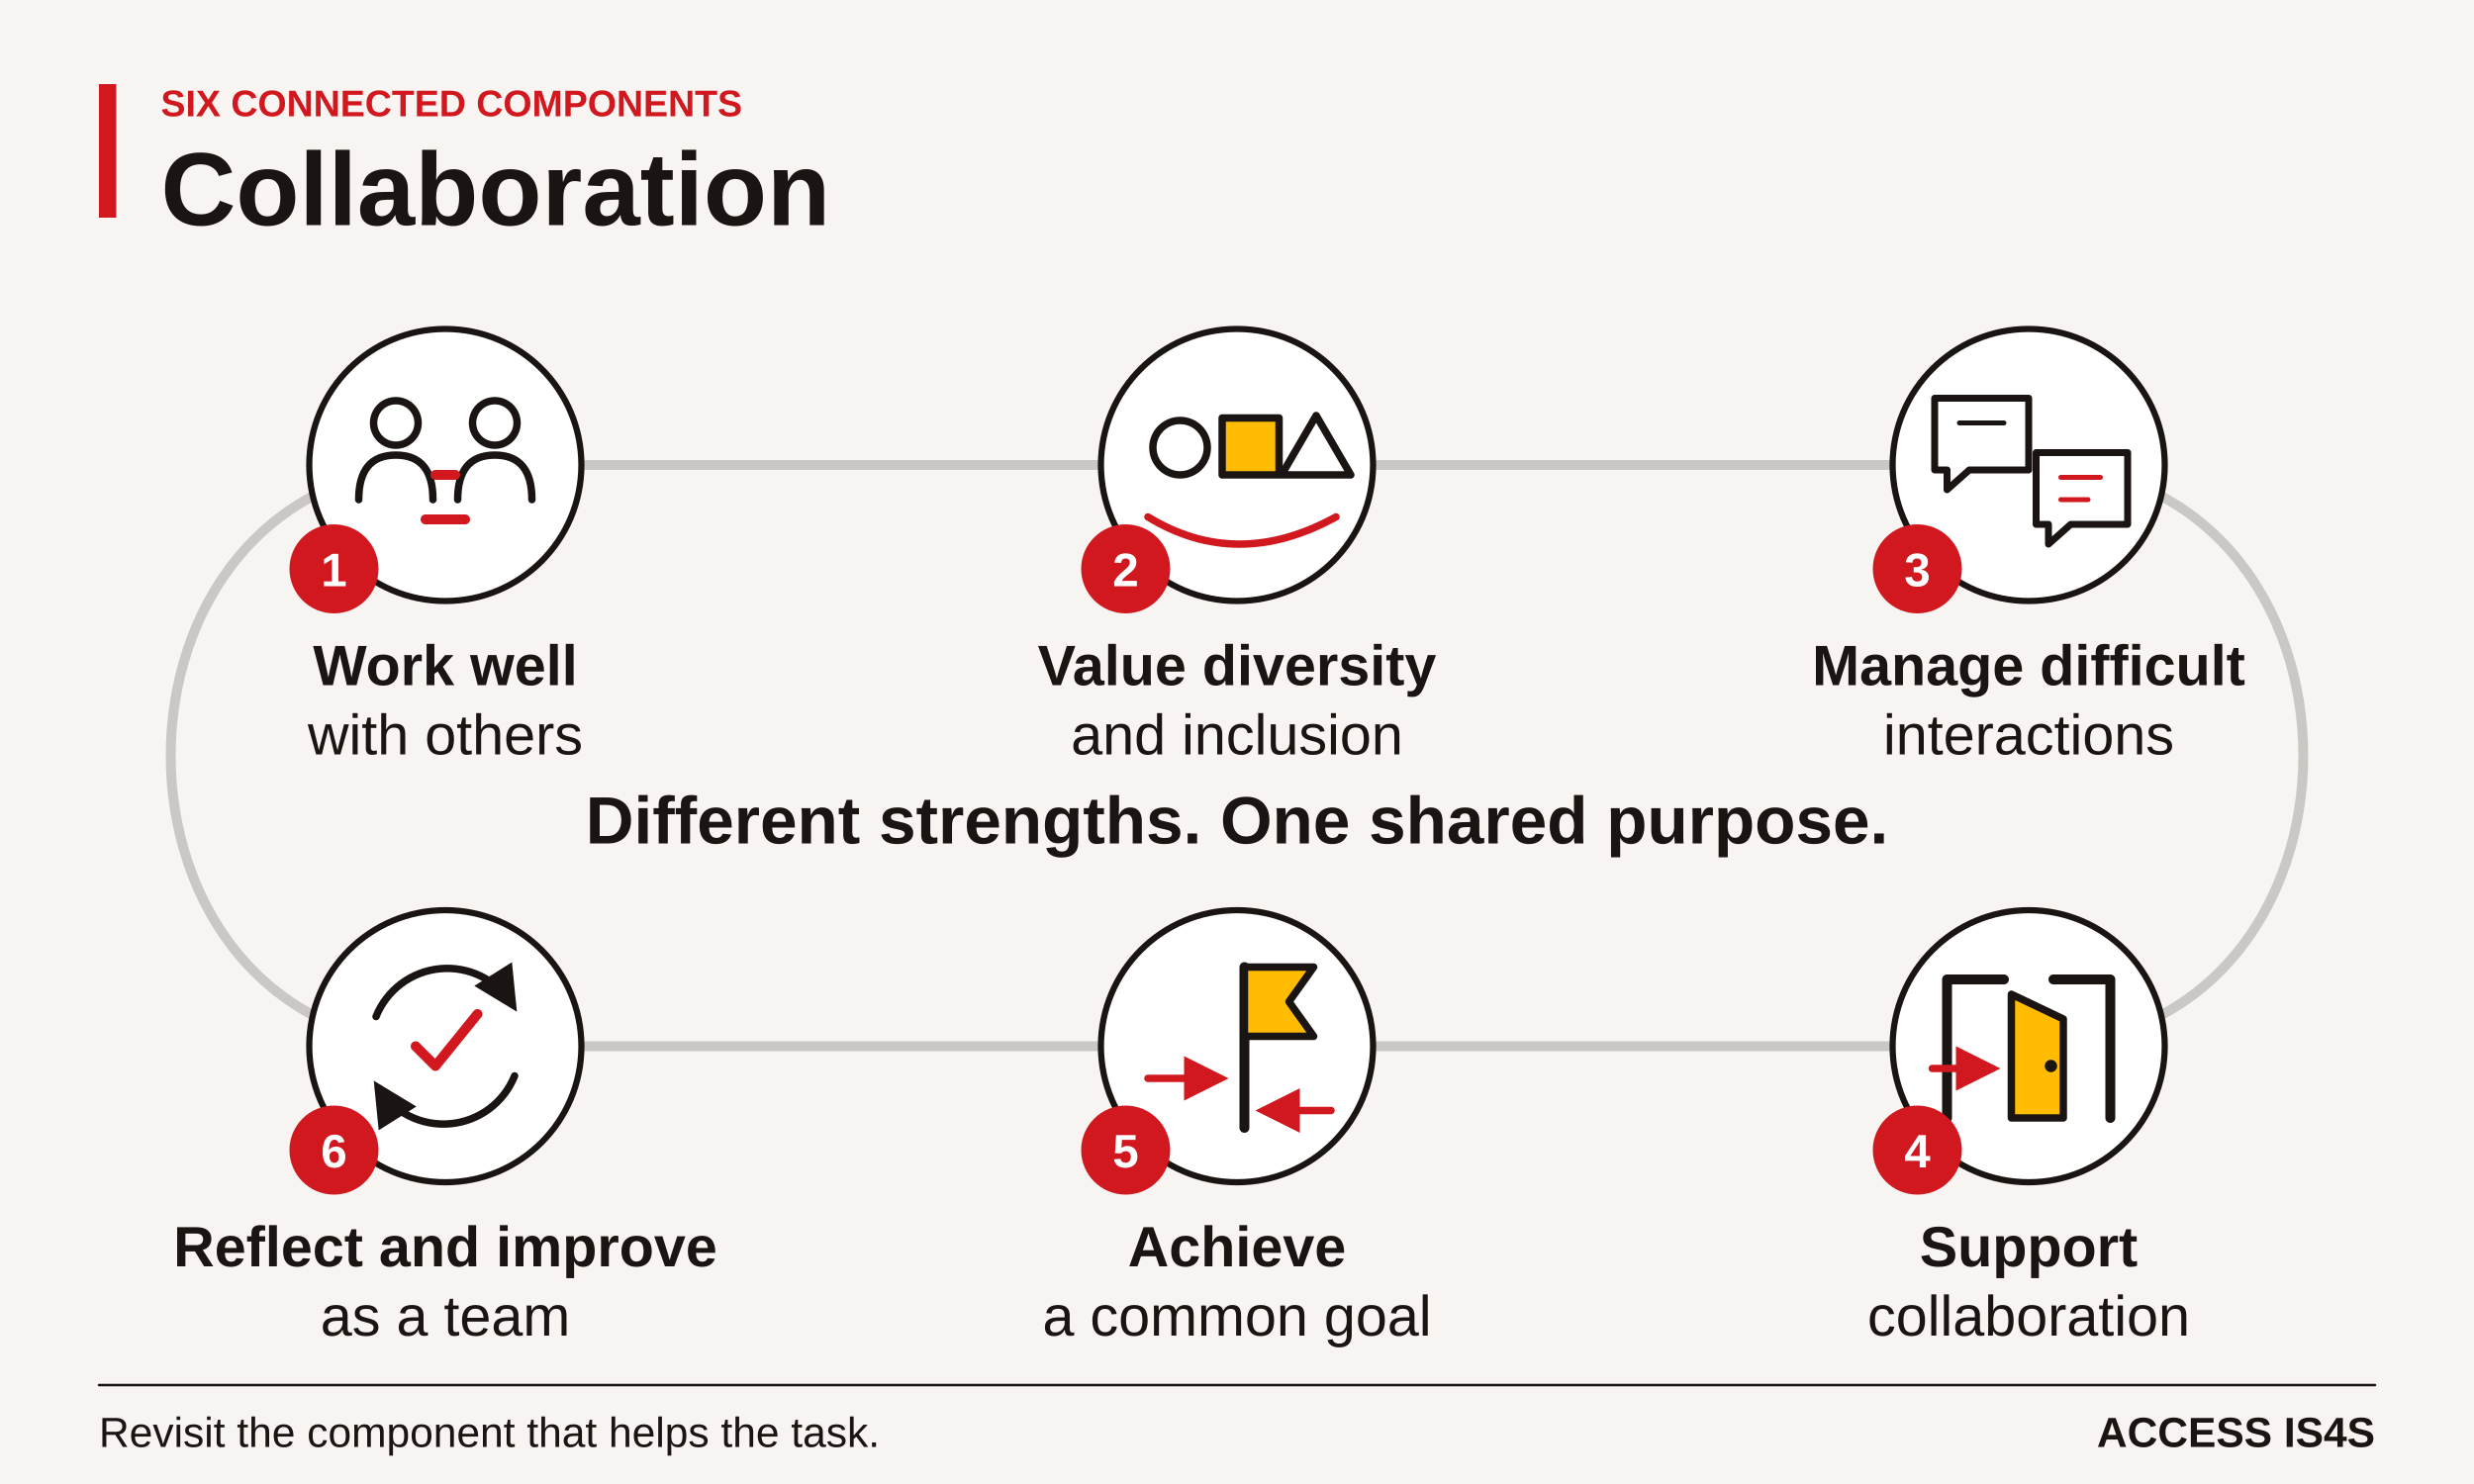
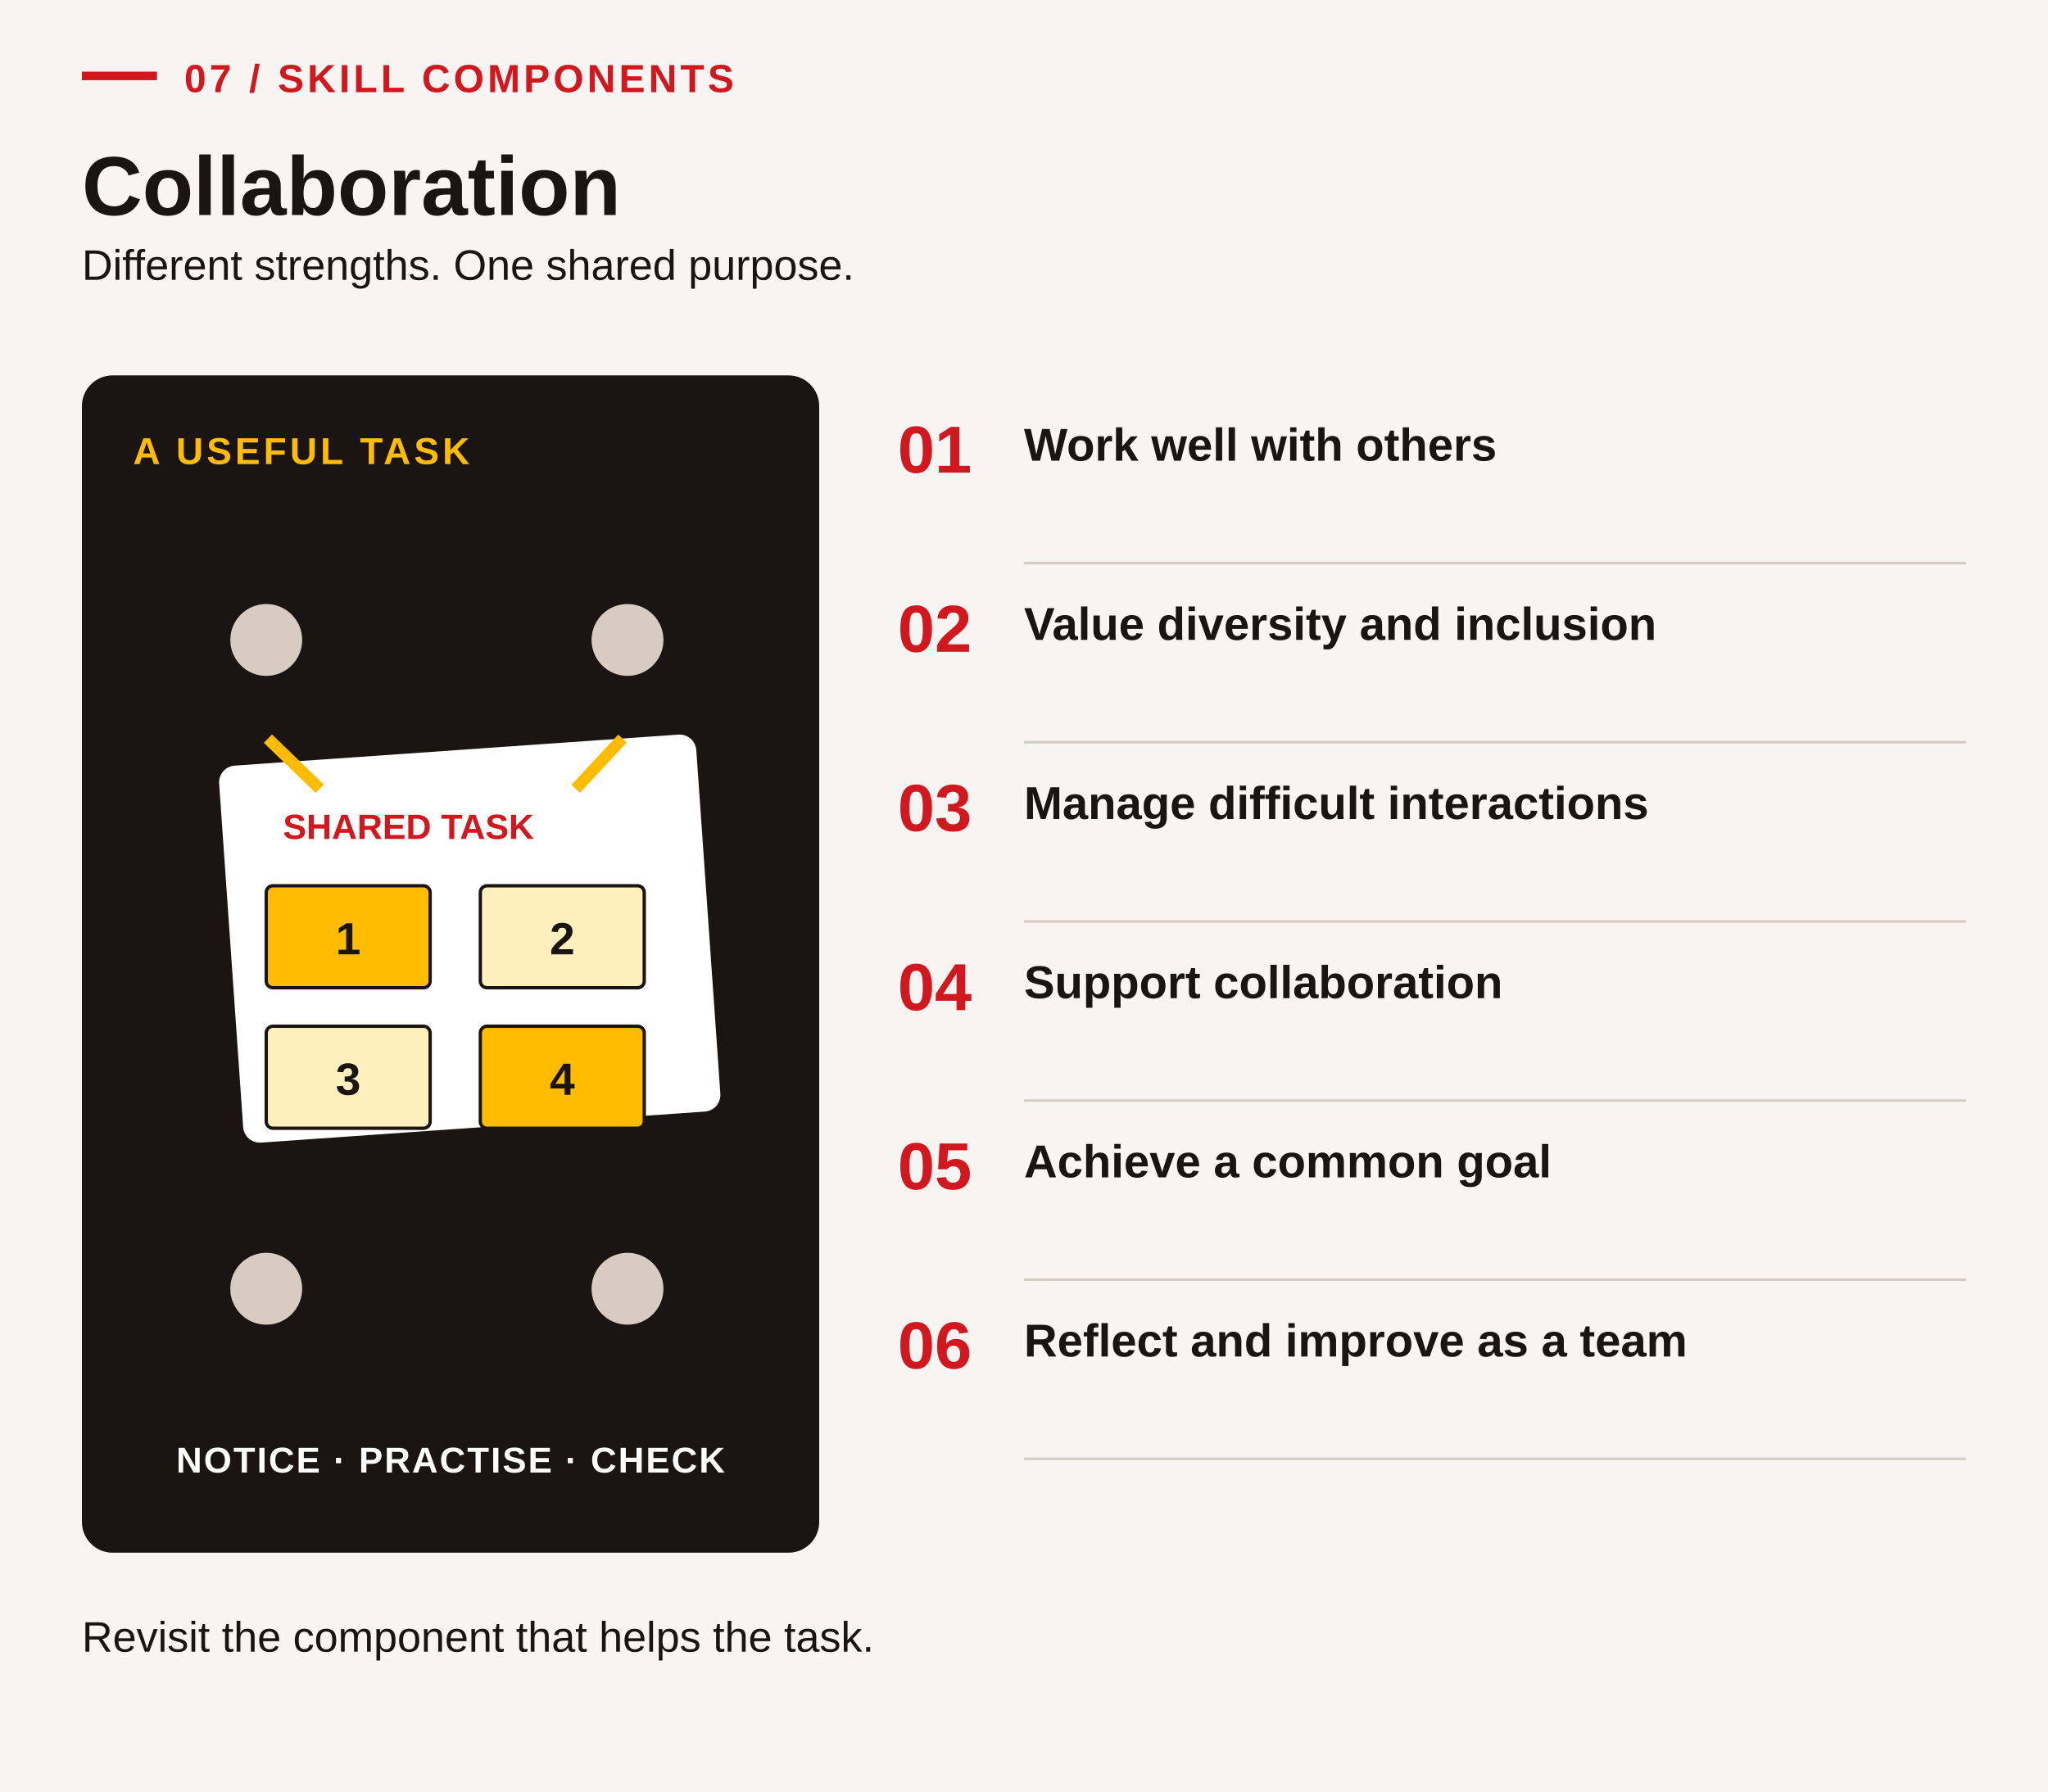
- <svg xmlns="http://www.w3.org/2000/svg" viewBox="0 0 1000 600" width="1000" height="600" role="img" aria-labelledby="title desc">
+ <svg xmlns="http://www.w3.org/2000/svg" width="1200" height="1050" viewBox="0 0 1200 1050" role="img" aria-labelledby="title desc">
  <defs>
-     <marker id="red" viewBox="0 0 10 10" refX="8" refY="5" markerWidth="6" markerHeight="6" orient="auto">
-       <path d="M0 0 L10 5 L0 10 Z" fill="#D2181F" />
+     <marker id="arrow" markerWidth="8" markerHeight="8" refX="7" refY="4" orient="auto">
+       <path d="M0 0 L8 4 L0 8Z" fill="#1A1512" />
    </marker>
-     <marker id="ink" viewBox="0 0 10 10" refX="8" refY="5" markerWidth="6" markerHeight="6" orient="auto">
-       <path d="M0 0 L10 5 L0 10 Z" fill="#1A1512" />
-     </marker>
+     <pattern id="hatch" width="14" height="14" patternUnits="userSpaceOnUse">
+       <path d="M-2 12 L12 -2 M2 16 L16 2" stroke="#7A6B61" stroke-width="1.5" />
+     </pattern>
  </defs>
-   <g font-family="Arial, Helvetica, sans-serif" stroke-linejoin="round" stroke-linecap="round">
-     <rect x="0" y="0" width="1000" height="600" rx="0" fill="#F7F4F1" stroke="none" stroke-width="0" />
-     <rect x="40" y="34" width="7" height="54" rx="0" fill="#D2181F" stroke="none" stroke-width="0" />
-     <text x="65" y="47" font-size="15" fill="#D2181F" font-weight="700" text-anchor="start">SIX CONNECTED COMPONENTS</text>
-     <text x="65" y="91" font-size="42" fill="#1A1512" font-weight="700" text-anchor="start">Collaboration</text>
-     <path d="M180 188 H820 C968 188 968 423 820 423 H180 C32 423 32 188 180 188" fill="none" stroke="#1A1512" stroke-width="4" opacity=".2" />
-     <rect x="175" y="310" width="650" height="46" rx="0" fill="#F7F4F1" stroke="none" stroke-width="0" />
-     <text x="500" y="341" font-size="27" fill="#1A1512" font-weight="700" text-anchor="middle">Different strengths. One shared purpose.</text>
-     <circle cx="180" cy="188" r="55" fill="#FFFFFF" stroke="#1A1512" stroke-width="2.5" />
-     <g transform="translate(180 188)">
-       <circle cx="-20" cy="-17" r="9" fill="#FFFFFF" stroke="#1A1512" stroke-width="3" />
-       <path d="M-35 14 Q-35 -4 -20 -4 Q-5 -4 -5 14" fill="none" stroke="#1A1512" stroke-width="3" />
-       <circle cx="20" cy="-17" r="9" fill="#FFFFFF" stroke="#1A1512" stroke-width="3" />
-       <path d="M5 14 Q5 -4 20 -4 Q35 -4 35 14" fill="none" stroke="#1A1512" stroke-width="3" />
-       <path d="M-4 4 L4 4" fill="none" stroke="#D2181F" stroke-width="4" />
-       <path d="M-8 22 L8 22" fill="none" stroke="#D2181F" stroke-width="4" />
+   <rect width="1200" height="1050" fill="#F7F4F1" />
+   <g font-family="Arial,Helvetica,sans-serif">
+     <rect x="48" y="42" width="44" height="5" rx="0" fill="#D2181F" stroke="none" stroke-width="1" />
+     <text x="108" y="54" font-size="23" font-weight="700" fill="#D2181F" text-anchor="start" letter-spacing="2">07 / SKILL COMPONENTS</text>
+     <text x="48" y="126" font-size="49" font-weight="700" fill="#1A1512" text-anchor="start" letter-spacing="0">Collaboration</text>
+     <text x="48" y="164" font-size="25" font-weight="400" fill="#1A1512" text-anchor="start" letter-spacing="0">Different strengths. One shared purpose.</text>
+     <rect x="48" y="220" width="432" height="690" rx="18" fill="#1A1512" stroke="none" stroke-width="1" />
+     <text x="78" y="272" font-size="22" font-weight="700" fill="#FFBC00" text-anchor="start" letter-spacing="2">A USEFUL TASK</text>
+     <g transform="translate(58,280) scale(0.98) rotate(0)">
+       <g transform="translate(69,171) scale(1) rotate(-4)">
+         <rect x="0" y="0" width="290" height="230" rx="12" fill="#FFFFFF" stroke="#1A1512" stroke-width="4" />
+       </g>
+       <text x="110" y="216" font-size="21" font-weight="700" fill="#D2181F" text-anchor="start" letter-spacing="0">SHARED TASK</text>
+       <rect x="100" y="244" width="98" height="61" rx="4" fill="#FFBC00" stroke="#1A1512" stroke-width="2" />
+       <text x="149" y="285" font-size="27" font-weight="700" fill="#1A1512" text-anchor="middle" letter-spacing="0">1</text>
+       <rect x="228" y="244" width="98" height="61" rx="4" fill="#FFF0BE" stroke="#1A1512" stroke-width="2" />
+       <text x="277" y="285" font-size="27" font-weight="700" fill="#1A1512" text-anchor="middle" letter-spacing="0">2</text>
+       <rect x="100" y="328" width="98" height="61" rx="4" fill="#FFF0BE" stroke="#1A1512" stroke-width="2" />
+       <text x="149" y="369" font-size="27" font-weight="700" fill="#1A1512" text-anchor="middle" letter-spacing="0">3</text>
+       <rect x="228" y="328" width="98" height="61" rx="4" fill="#FFBC00" stroke="#1A1512" stroke-width="2" />
+       <text x="277" y="369" font-size="27" font-weight="700" fill="#1A1512" text-anchor="middle" letter-spacing="0">4</text>
+       <circle cx="100" cy="97" r="23" fill="#D8CBC1" stroke="#1A1512" stroke-width="3" />
+       <path d="M61 154 Q100 112 139 154" stroke="#1A1512" stroke-width="4" fill="none" />
+       <circle cx="316" cy="97" r="23" fill="#D8CBC1" stroke="#1A1512" stroke-width="3" />
+       <path d="M277 154 Q316 112 355 154" stroke="#1A1512" stroke-width="4" fill="none" />
+       <circle cx="100" cy="485" r="23" fill="#D8CBC1" stroke="#1A1512" stroke-width="3" />
+       <path d="M61 542 Q100 500 139 542" stroke="#1A1512" stroke-width="4" fill="none" />
+       <circle cx="316" cy="485" r="23" fill="#D8CBC1" stroke="#1A1512" stroke-width="3" />
+       <path d="M277 542 Q316 500 355 542" stroke="#1A1512" stroke-width="4" fill="none" />
+       <line x1="101" y1="156" x2="132" y2="186" stroke="#FFBC00" stroke-width="7" />
+       <line x1="313" y1="156" x2="285" y2="186" stroke="#FFBC00" stroke-width="7" />
    </g>
-     <circle cx="135" cy="230" r="18" fill="#D2181F" stroke="#D2181F" stroke-width="0" />
-     <text x="135" y="237" font-size="19" fill="#FFFFFF" font-weight="700" text-anchor="middle">1</text>
-     <text x="180" y="277" font-size="23" fill="#1A1512" font-weight="700" text-anchor="middle">Work well</text>
-     <text x="180" y="305" font-size="23" fill="#1A1512" font-weight="400" text-anchor="middle">with others</text>
-     <circle cx="500" cy="188" r="55" fill="#FFFFFF" stroke="#1A1512" stroke-width="2.5" />
-     <g transform="translate(500 188)">
-       <circle cx="-23" cy="-7" r="11" fill="#FFFFFF" stroke="#1A1512" stroke-width="3" />
-       <rect x="-6" y="-19" width="23" height="23" rx="0" fill="#FFBC00" stroke="#1A1512" stroke-width="3" />
-       <path d="M32 -20 L46 4 H18 Z" fill="#FFFFFF" stroke="#1A1512" stroke-width="3" />
-       <path d="M-36 21 Q0 43 40 21" fill="none" stroke="#D2181F" stroke-width="3" />
-     </g>
-     <circle cx="455" cy="230" r="18" fill="#D2181F" stroke="#D2181F" stroke-width="0" />
-     <text x="455" y="237" font-size="19" fill="#FFFFFF" font-weight="700" text-anchor="middle">2</text>
-     <text x="500" y="277" font-size="23" fill="#1A1512" font-weight="700" text-anchor="middle">Value diversity</text>
-     <text x="500" y="305" font-size="23" fill="#1A1512" font-weight="400" text-anchor="middle">and inclusion</text>
-     <circle cx="820" cy="188" r="55" fill="#FFFFFF" stroke="#1A1512" stroke-width="2.5" />
-     <g transform="translate(820 188)">
-       <path d="M-38 -27 H0 V2 H-24 L-33 10 V2 H-38 Z" fill="#FFFFFF" stroke="#1A1512" stroke-width="2.8" />
-       <path d="M3 -5 H40 V24 H17 L8 32 V24 H3 Z" fill="#FFFFFF" stroke="#1A1512" stroke-width="2.8" />
-       <path d="M-28 -17 L-10 -17" fill="none" stroke="#1A1512" stroke-width="2" />
-       <path d="M13 5 L29 5" fill="none" stroke="#D2181F" stroke-width="2" />
-       <path d="M13 14 L24 14" fill="none" stroke="#D2181F" stroke-width="2" />
-     </g>
-     <circle cx="775" cy="230" r="18" fill="#D2181F" stroke="#D2181F" stroke-width="0" />
-     <text x="775" y="237" font-size="19" fill="#FFFFFF" font-weight="700" text-anchor="middle">3</text>
-     <text x="820" y="277" font-size="23" fill="#1A1512" font-weight="700" text-anchor="middle">Manage difficult</text>
-     <text x="820" y="305" font-size="23" fill="#1A1512" font-weight="400" text-anchor="middle">interactions</text>
-     <circle cx="820" cy="423" r="55" fill="#FFFFFF" stroke="#1A1512" stroke-width="2.5" />
-     <g transform="translate(820 423)">
-       <path d="M-33 29 V-27 H-10 M10 -27 H33 V29" fill="none" stroke="#1A1512" stroke-width="4" />
-       <path d="M-7 -21 V29 H14 V-11 Z" fill="#FFBC00" stroke="#1A1512" stroke-width="3" />
-       <path d="M-39 9 L-15 9" fill="none" stroke="#D2181F" stroke-width="3" marker-end="url(#red)" />
-       <circle cx="9" cy="8" r="2" fill="#1A1512" stroke="#1A1512" stroke-width="1" />
-     </g>
-     <circle cx="775" cy="465" r="18" fill="#D2181F" stroke="#D2181F" stroke-width="0" />
-     <text x="775" y="472" font-size="19" fill="#FFFFFF" font-weight="700" text-anchor="middle">4</text>
-     <text x="820" y="512" font-size="23" fill="#1A1512" font-weight="700" text-anchor="middle">Support</text>
-     <text x="820" y="540" font-size="23" fill="#1A1512" font-weight="400" text-anchor="middle">collaboration</text>
-     <circle cx="500" cy="423" r="55" fill="#FFFFFF" stroke="#1A1512" stroke-width="2.5" />
-     <g transform="translate(500 423)">
-       <path d="M3 33 L3 -32" fill="none" stroke="#1A1512" stroke-width="4" />
-       <path d="M3 -32 H31 L21 -18 L31 -4 H3 Z" fill="#FFBC00" stroke="#1A1512" stroke-width="3" />
-       <path d="M-36 13 L-7 13" fill="none" stroke="#D2181F" stroke-width="3" marker-end="url(#red)" />
-       <path d="M38 26 L11 26" fill="none" stroke="#D2181F" stroke-width="3" marker-end="url(#red)" />
-     </g>
-     <circle cx="455" cy="465" r="18" fill="#D2181F" stroke="#D2181F" stroke-width="0" />
-     <text x="455" y="472" font-size="19" fill="#FFFFFF" font-weight="700" text-anchor="middle">5</text>
-     <text x="500" y="512" font-size="23" fill="#1A1512" font-weight="700" text-anchor="middle">Achieve</text>
-     <text x="500" y="540" font-size="23" fill="#1A1512" font-weight="400" text-anchor="middle">a common goal</text>
-     <circle cx="180" cy="423" r="55" fill="#FFFFFF" stroke="#1A1512" stroke-width="2.5" />
-     <g transform="translate(180 423)">
-       <path d="M-28 -12 A31 31 0 0 1 27 -17" fill="none" stroke="#1A1512" stroke-width="3" marker-end="url(#ink)" />
-       <path d="M28 12 A31 31 0 0 1 -27 17" fill="none" stroke="#1A1512" stroke-width="3" marker-end="url(#ink)" />
-       <path d="M-12 0 l8 8 17 -21" fill="none" stroke="#D2181F" stroke-width="4" />
-     </g>
-     <circle cx="135" cy="465" r="18" fill="#D2181F" stroke="#D2181F" stroke-width="0" />
-     <text x="135" y="472" font-size="19" fill="#FFFFFF" font-weight="700" text-anchor="middle">6</text>
-     <text x="180" y="512" font-size="23" fill="#1A1512" font-weight="700" text-anchor="middle">Reflect and improve</text>
-     <text x="180" y="540" font-size="23" fill="#1A1512" font-weight="400" text-anchor="middle">as a team</text>
-     <path d="M40 560 L960 560" fill="none" stroke="#1A1512" stroke-width="1" />
-     <text x="40" y="585" font-size="17" fill="#1A1512" font-weight="400" text-anchor="start">Revisit the component that helps the task.</text>
-     <text x="960" y="585" font-size="17" fill="#1A1512" font-weight="700" text-anchor="end">ACCESS IS4S</text>
+     <text x="264" y="863" font-size="21" font-weight="700" fill="#FFFFFF" text-anchor="middle" letter-spacing="1">NOTICE · PRACTISE · CHECK</text>
+     <text x="526" y="277" font-size="39" font-weight="700" fill="#D2181F" text-anchor="start" letter-spacing="0">01</text>
+     <text x="600" y="270" font-size="27" font-weight="700" fill="#1A1512" text-anchor="start" letter-spacing="0">Work well with others</text>
+     <line x1="600" y1="330" x2="1152" y2="330" stroke="#D8CBC1" stroke-width="1.5" />
+     <text x="526" y="382" font-size="39" font-weight="700" fill="#D2181F" text-anchor="start" letter-spacing="0">02</text>
+     <text x="600" y="375" font-size="27" font-weight="700" fill="#1A1512" text-anchor="start" letter-spacing="0">Value diversity and inclusion</text>
+     <line x1="600" y1="435" x2="1152" y2="435" stroke="#D8CBC1" stroke-width="1.5" />
+     <text x="526" y="487" font-size="39" font-weight="700" fill="#D2181F" text-anchor="start" letter-spacing="0">03</text>
+     <text x="600" y="480" font-size="27" font-weight="700" fill="#1A1512" text-anchor="start" letter-spacing="0">Manage difficult interactions</text>
+     <line x1="600" y1="540" x2="1152" y2="540" stroke="#D8CBC1" stroke-width="1.5" />
+     <text x="526" y="592" font-size="39" font-weight="700" fill="#D2181F" text-anchor="start" letter-spacing="0">04</text>
+     <text x="600" y="585" font-size="27" font-weight="700" fill="#1A1512" text-anchor="start" letter-spacing="0">Support collaboration</text>
+     <line x1="600" y1="645" x2="1152" y2="645" stroke="#D8CBC1" stroke-width="1.5" />
+     <text x="526" y="697" font-size="39" font-weight="700" fill="#D2181F" text-anchor="start" letter-spacing="0">05</text>
+     <text x="600" y="690" font-size="27" font-weight="700" fill="#1A1512" text-anchor="start" letter-spacing="0">Achieve a common goal</text>
+     <line x1="600" y1="750" x2="1152" y2="750" stroke="#D8CBC1" stroke-width="1.5" />
+     <text x="526" y="802" font-size="39" font-weight="700" fill="#D2181F" text-anchor="start" letter-spacing="0">06</text>
+     <text x="600" y="795" font-size="27" font-weight="700" fill="#1A1512" text-anchor="start" letter-spacing="0">Reflect and improve as a team</text>
+     <line x1="600" y1="855" x2="1152" y2="855" stroke="#D8CBC1" stroke-width="1.5" />
+     <text x="48" y="968" font-size="25" font-weight="400" fill="#1A1512" text-anchor="start" letter-spacing="0">Revisit the component that helps the task.</text>
  </g>
</svg>
